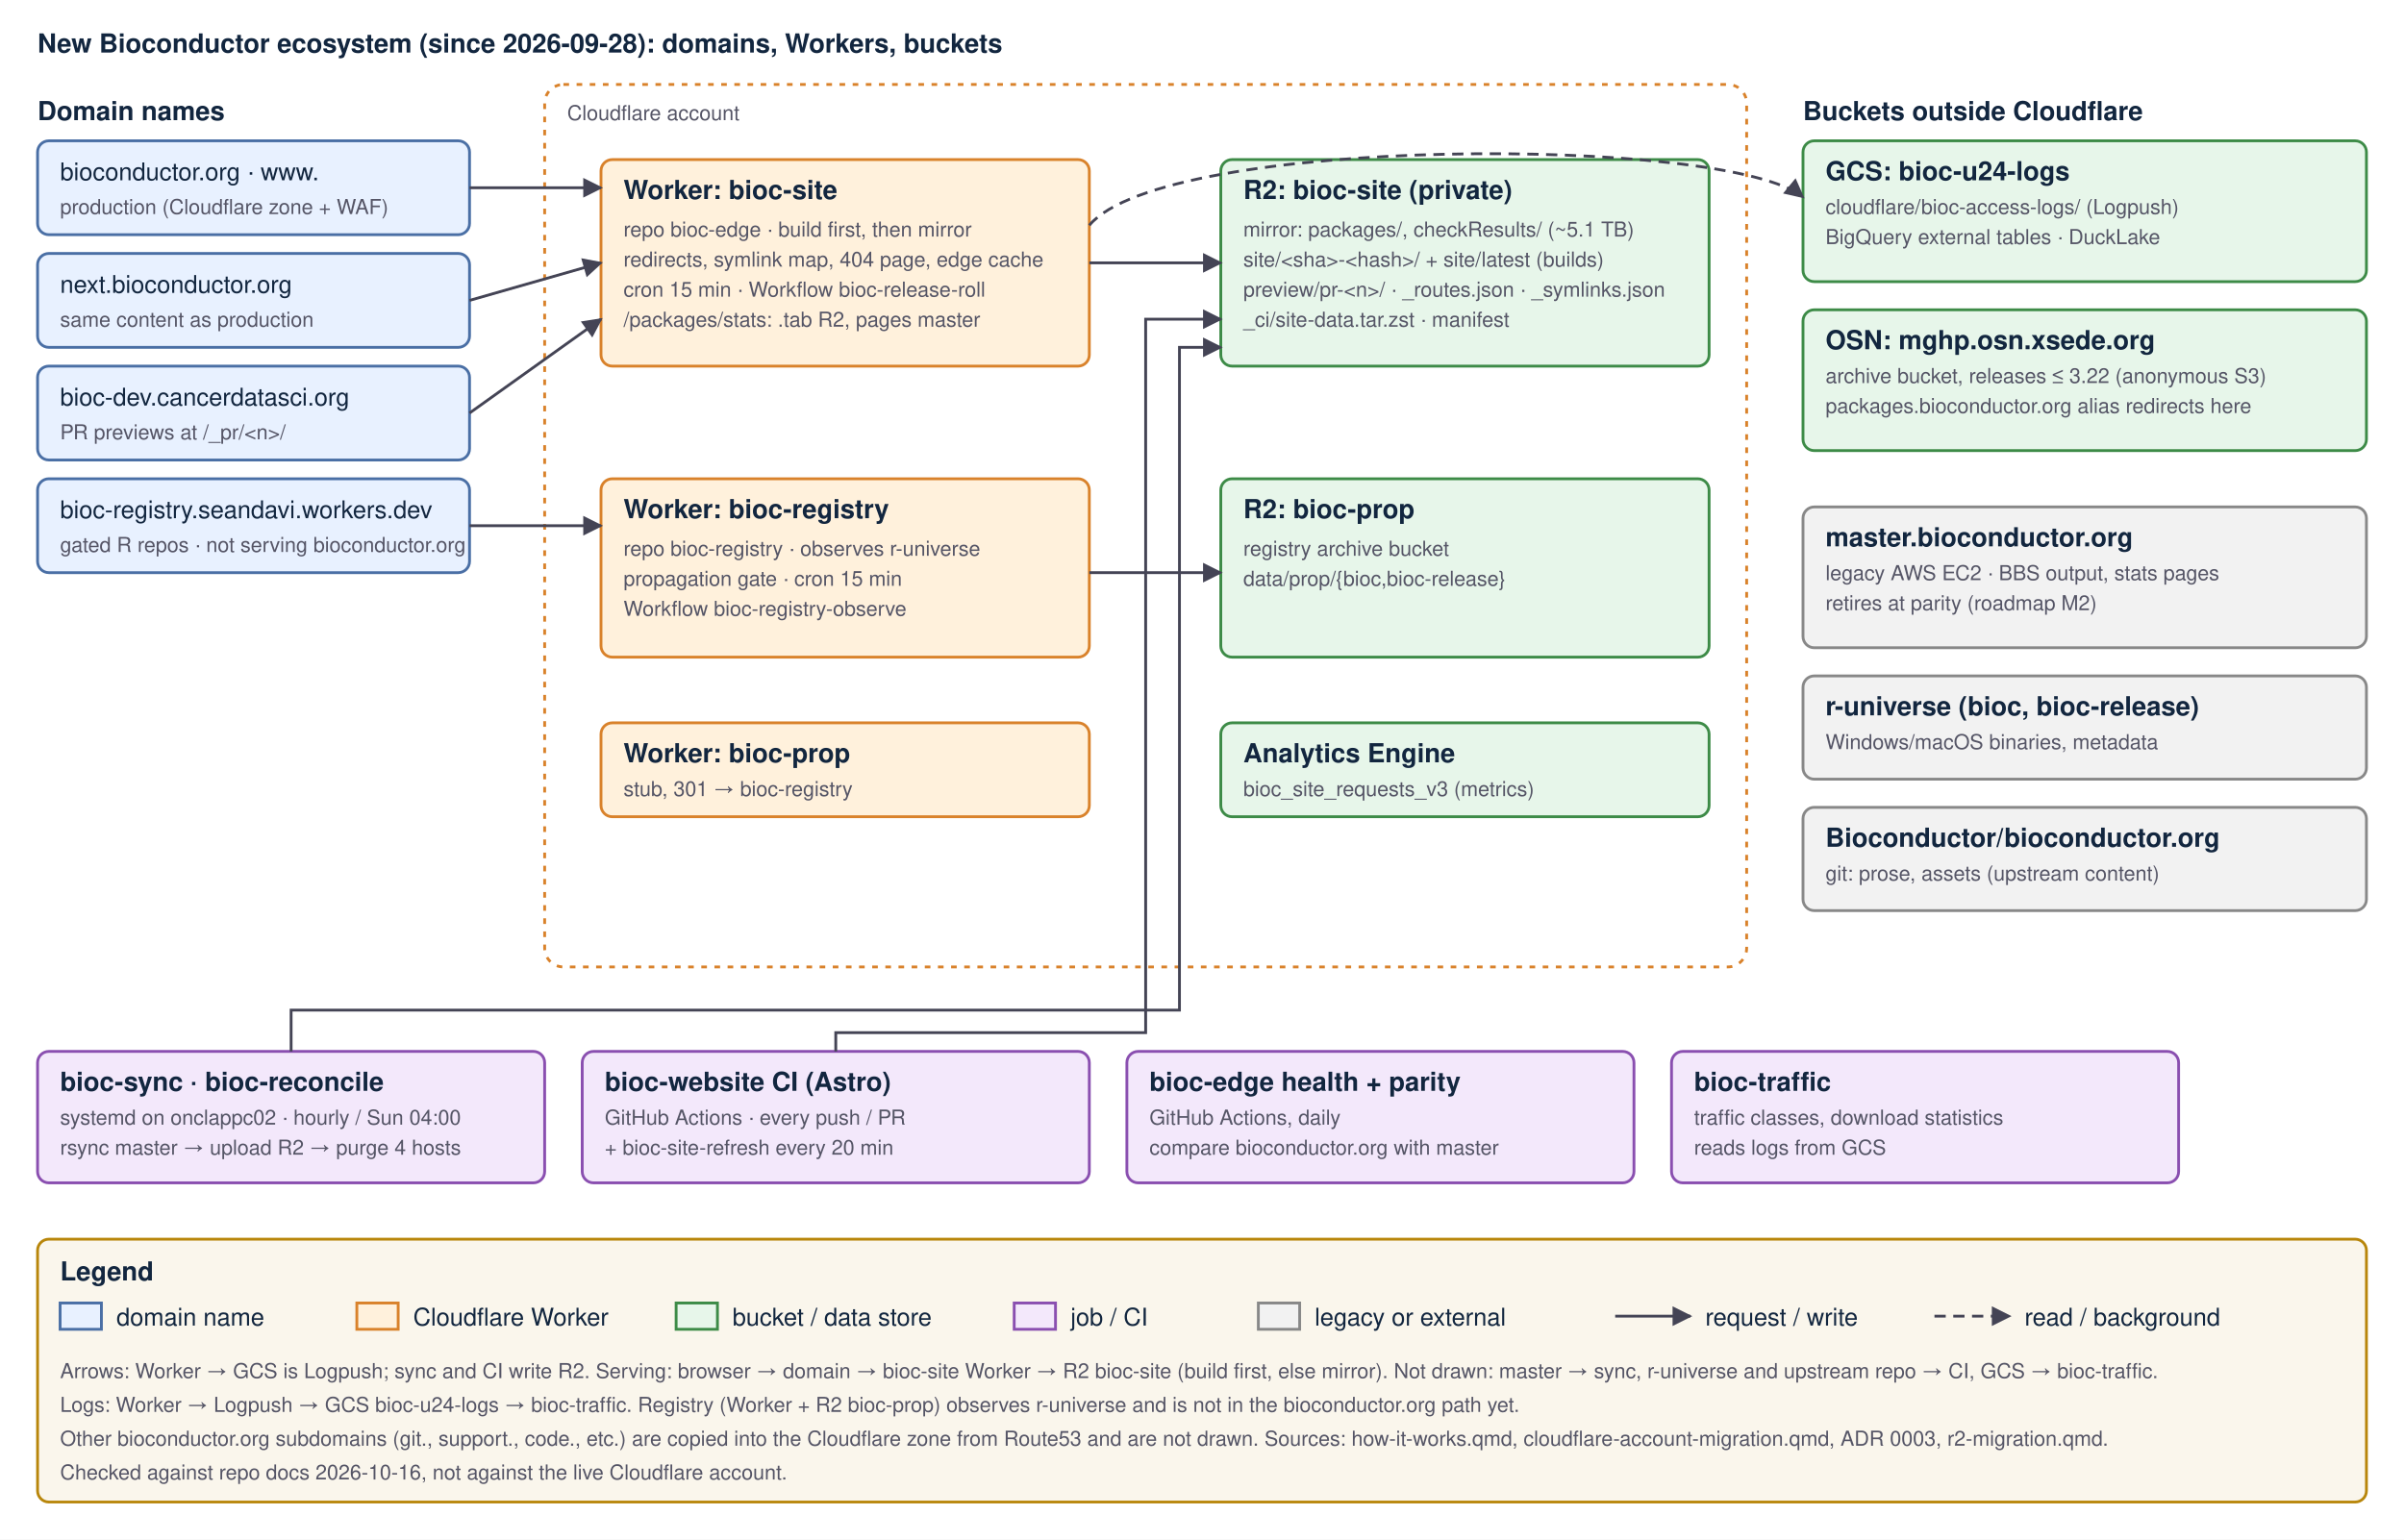
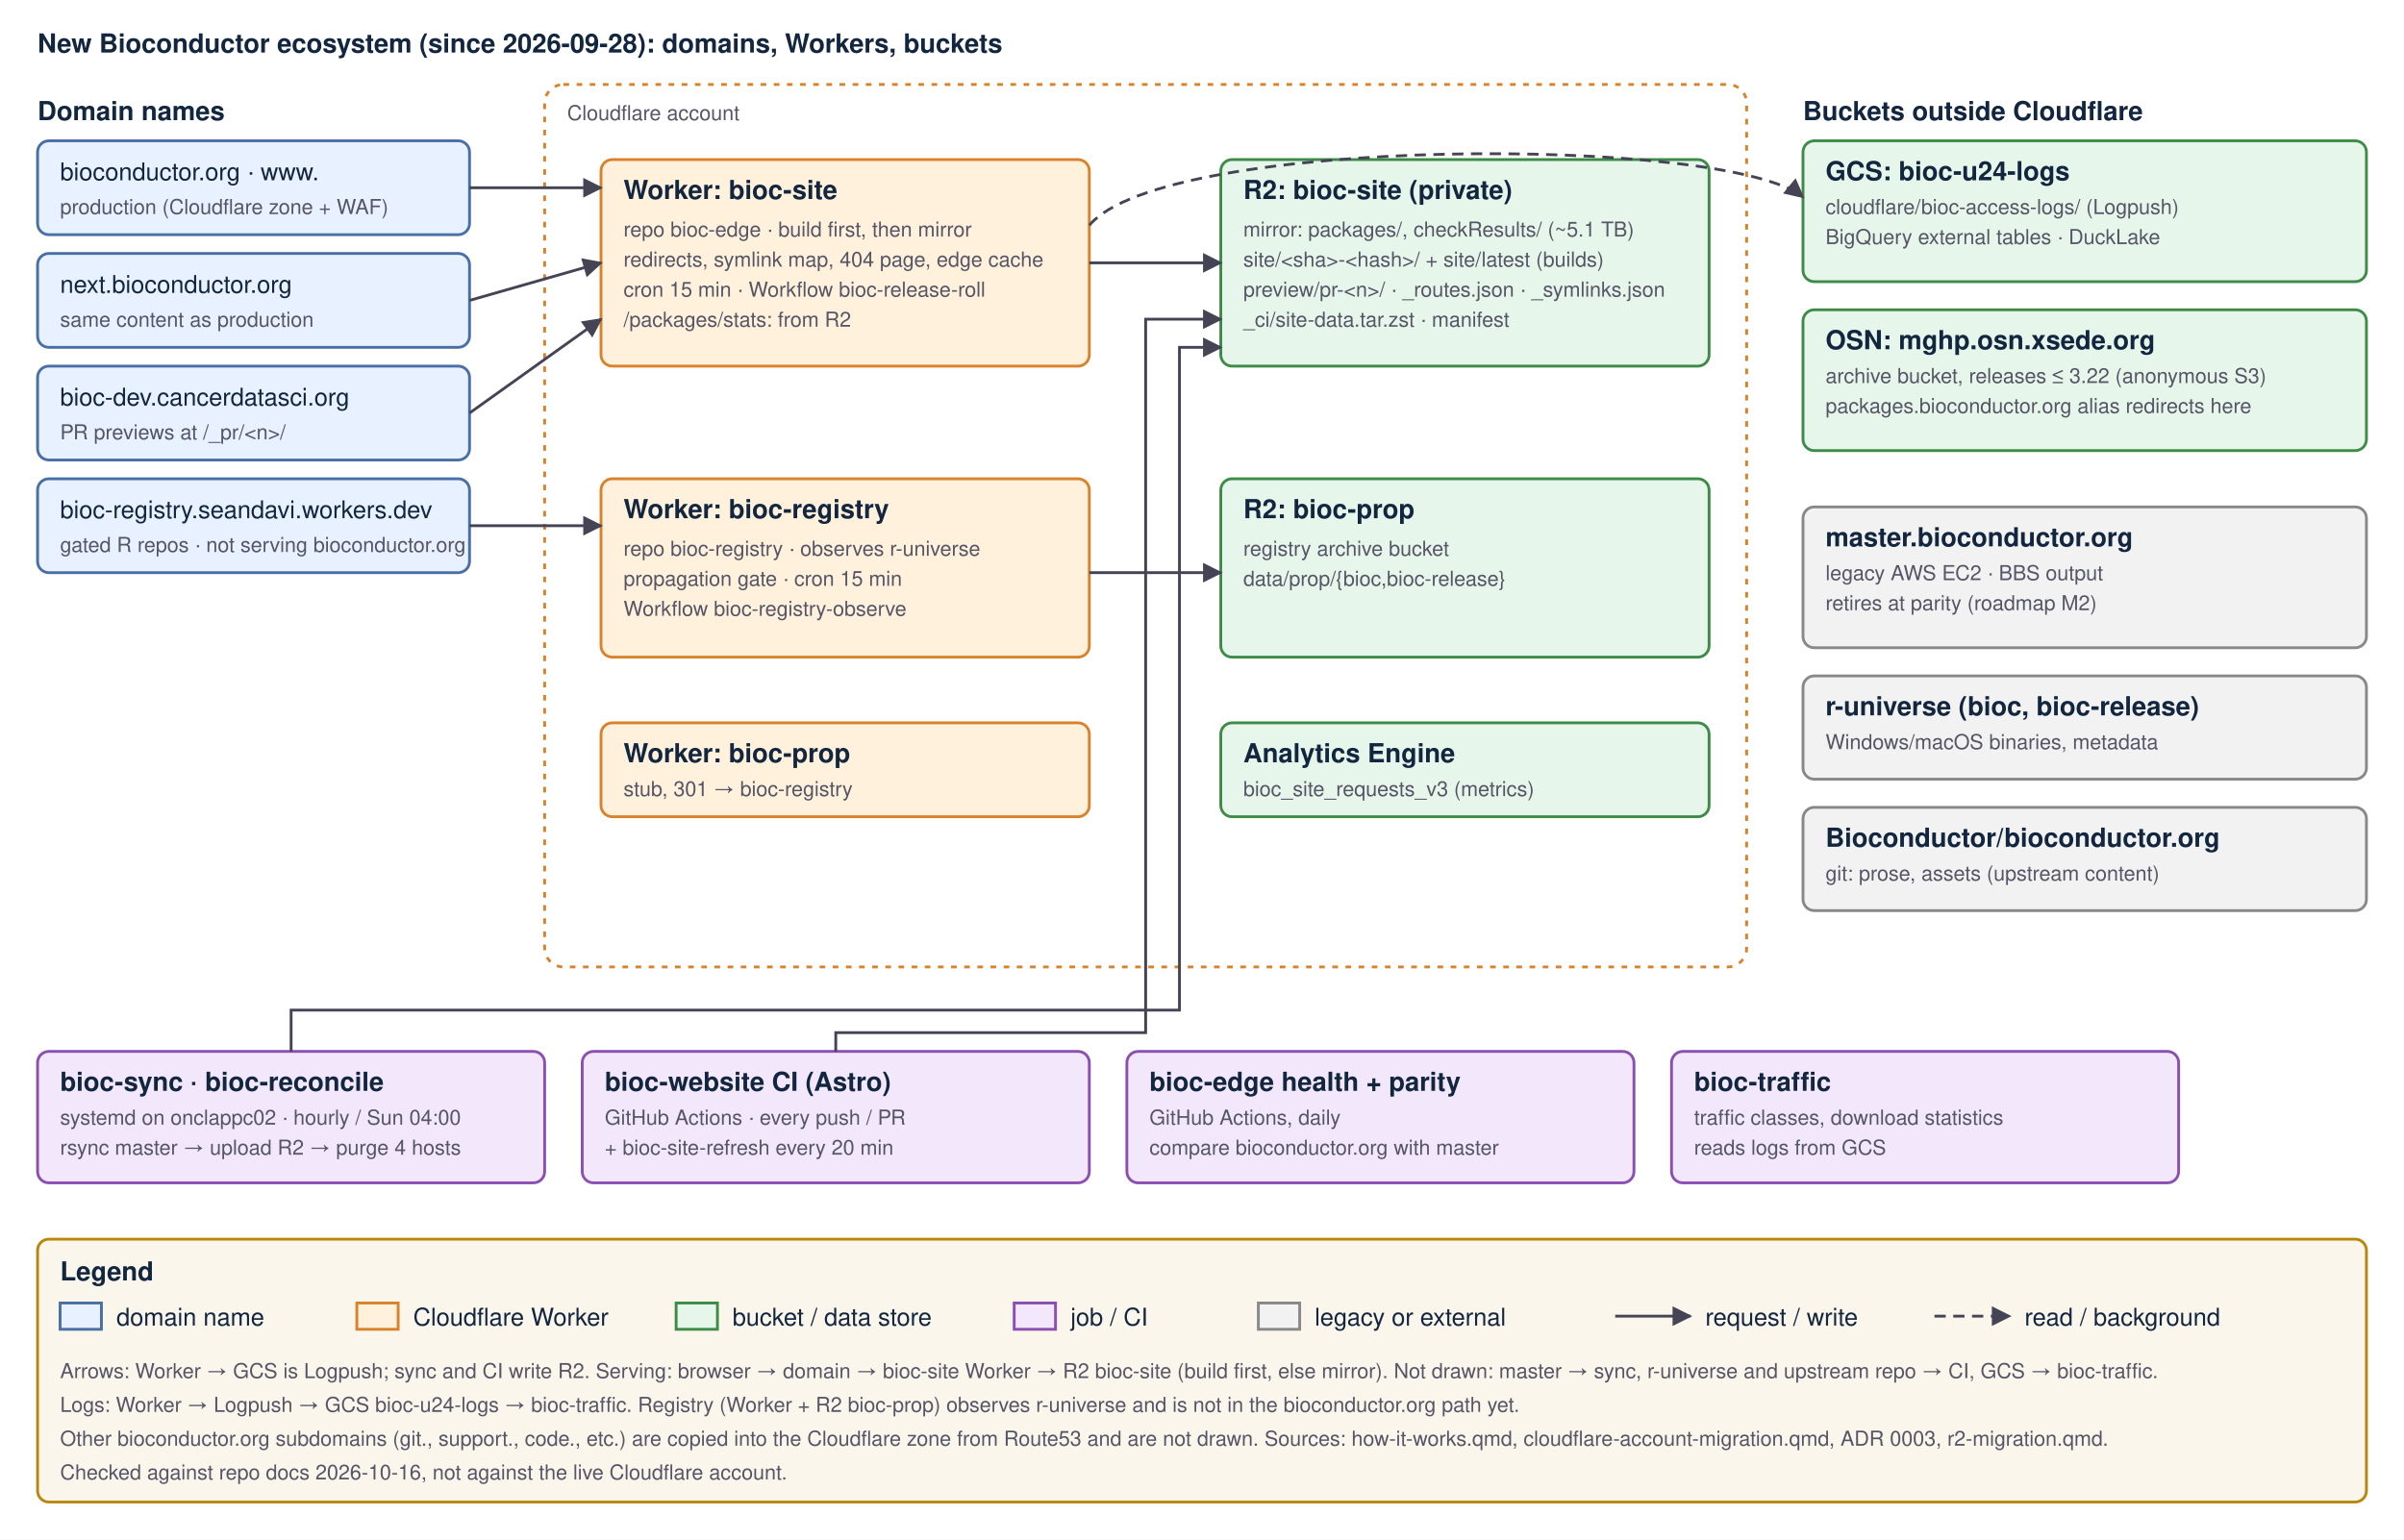
<svg xmlns="http://www.w3.org/2000/svg" role="img" viewBox="0 0 1280 820" font-family="Helvetica,Arial,sans-serif" font-size="13">
  <defs>
    <marker id="eco-a" viewBox="0 0 10 10" refX="9" refY="5" markerWidth="7" markerHeight="7" orient="auto">
      <path d="M0,0L10,5L0,10z" fill="#445" />
    </marker>
    <style>
.eco-t{fill:#12263f}.eco-s{fill:#556;font-size:11px}.eco-h{font-weight:bold;font-size:14px;fill:#12263f}
.eco-dom{fill:#e8f1ff;stroke:#4a6fa5}.eco-wk{fill:#fff1dc;stroke:#d9822b}.eco-bk{fill:#e7f6ea;stroke:#3d8b47}
.eco-ext{fill:#f2f2f2;stroke:#888}.eco-job{fill:#f3e8fb;stroke:#8a4fb0}.eco-leg{fill:#faf6ec;stroke:#b8860b}
.eco-box{stroke-width:1.5}.eco-l{stroke:#445;stroke-width:1.5;fill:none;marker-end:url(#eco-a)}.eco-d{stroke-dasharray:6 4}
.eco-z{fill:none;stroke:#d9822b;stroke-dasharray:3 4;stroke-width:1.5}
a.eco-node{cursor:pointer}a.eco-node:hover .box,a.eco-node:focus .box{stroke-width:3.5}.eco-box{stroke-width:1.5}a.eco-node:hover .eco-box,a.eco-node:focus .eco-box{stroke-width:3.5}</style>
  </defs>
  <rect width="1280" height="820" fill="#fff" />
  <text x="20" y="28" class="eco-h" font-size="18">New Bioconductor ecosystem (since 2026-09-28): domains, Workers, buckets</text>
  <rect x="290" y="45" width="640" height="470" rx="10" class="eco-z" />
  <text x="302" y="64" class="eco-s">Cloudflare account</text>
  <text x="20" y="64" class="eco-h">Domain names</text>
  <a href="how-it-works.html#hosts" class="eco-node">
    <rect x="20" y="75" width="230" height="50" rx="6" class="eco-dom eco-box" />
    <text x="32" y="96" class="eco-t">bioconductor.org · www.</text>
    <text x="32" y="114" class="eco-s">production (Cloudflare zone + WAF)</text>
  </a>
  <a href="how-it-works.html#hosts" class="eco-node">
    <rect x="20" y="135" width="230" height="50" rx="6" class="eco-dom eco-box" />
    <text x="32" y="156" class="eco-t">next.bioconductor.org</text>
    <text x="32" y="174" class="eco-s">same content as production</text>
  </a>
  <a href="how-it-works.html#hosts" class="eco-node">
    <rect x="20" y="195" width="230" height="50" rx="6" class="eco-dom eco-box" />
    <text x="32" y="216" class="eco-t">bioc-dev.cancerdatasci.org</text>
    <text x="32" y="234" class="eco-s">PR previews at /_pr/&lt;n&gt;/</text>
  </a>
  <a href="propagation-gate.html" class="eco-node">
    <rect x="20" y="255" width="230" height="50" rx="6" class="eco-dom eco-box" />
    <text x="32" y="276" class="eco-t">bioc-registry.seandavi.workers.dev</text>
    <text x="32" y="294" class="eco-s">gated R repos · not serving bioconductor.org</text>
  </a>
  <a href="how-it-works.html#serving" class="eco-node">
    <rect x="320" y="85" width="260" height="110" rx="6" class="eco-wk eco-box" />
    <text x="332" y="106" class="eco-h">Worker: bioc-site</text>
    <text x="332" y="126" class="eco-s">repo bioc-edge · build first, then mirror</text>
    <text x="332" y="142" class="eco-s">redirects, symlink map, 404 page, edge cache</text>
    <text x="332" y="158" class="eco-s">cron 15 min · Workflow bioc-release-roll</text>
-     <text x="332" y="174" class="eco-s">/packages/stats: .tab R2, pages master</text>
+     <text x="332" y="174" class="eco-s">/packages/stats: from R2</text>
  </a>
  <a href="propagation-gate.html" class="eco-node">
    <rect x="320" y="255" width="260" height="95" rx="6" class="eco-wk eco-box" />
    <text x="332" y="276" class="eco-h">Worker: bioc-registry</text>
    <text x="332" y="296" class="eco-s">repo bioc-registry · observes r-universe</text>
    <text x="332" y="312" class="eco-s">propagation gate · cron 15 min</text>
    <text x="332" y="328" class="eco-s">Workflow bioc-registry-observe</text>
  </a>
  <a href="propagation-gate.html" class="eco-node">
    <rect x="320" y="385" width="260" height="50" rx="6" class="eco-wk eco-box" />
    <text x="332" y="406" class="eco-h">Worker: bioc-prop</text>
    <text x="332" y="424" class="eco-s">stub, 301 → bioc-registry</text>
  </a>
  <a href="how-it-works.html#terms" class="eco-node">
    <rect x="650" y="85" width="260" height="110" rx="6" class="eco-bk eco-box" />
    <text x="662" y="106" class="eco-h">R2: bioc-site (private)</text>
    <text x="662" y="126" class="eco-s">mirror: packages/, checkResults/ (~5.1 TB)</text>
    <text x="662" y="142" class="eco-s">site/&lt;sha&gt;-&lt;hash&gt;/ + site/latest (builds)</text>
    <text x="662" y="158" class="eco-s">preview/pr-&lt;n&gt;/ · _routes.json · _symlinks.json</text>
    <text x="662" y="174" class="eco-s">_ci/site-data.tar.zst · manifest</text>
  </a>
  <a href="propagation-gate.html" class="eco-node">
    <rect x="650" y="255" width="260" height="95" rx="6" class="eco-bk eco-box" />
    <text x="662" y="276" class="eco-h">R2: bioc-prop</text>
    <text x="662" y="296" class="eco-s">registry archive bucket</text>
    <text x="662" y="312" class="eco-s">data/prop/{bioc,bioc-release}</text>
  </a>
  <a href="adr/0003-request-logging-after-the-cloudflare-cutover.html" class="eco-node">
    <rect x="650" y="385" width="260" height="50" rx="6" class="eco-bk eco-box" />
    <text x="662" y="406" class="eco-h">Analytics Engine</text>
    <text x="662" y="424" class="eco-s">bioc_site_requests_v3 (metrics)</text>
  </a>
  <text x="960" y="64" class="eco-h">Buckets outside Cloudflare</text>
  <a href="adr/0003-request-logging-after-the-cloudflare-cutover.html" class="eco-node">
    <rect x="960" y="75" width="300" height="75" rx="6" class="eco-bk eco-box" />
    <text x="972" y="96" class="eco-h">GCS: bioc-u24-logs</text>
    <text x="972" y="114" class="eco-s">cloudflare/bioc-access-logs/ (Logpush)</text>
    <text x="972" y="130" class="eco-s">BigQuery external tables · DuckLake</text>
  </a>
  <a href="r2-migration.html" class="eco-node">
    <rect x="960" y="165" width="300" height="75" rx="6" class="eco-bk eco-box" />
    <text x="972" y="186" class="eco-h">OSN: mghp.osn.xsede.org</text>
    <text x="972" y="204" class="eco-s">archive bucket, releases ≤ 3.22 (anonymous S3)</text>
    <text x="972" y="220" class="eco-s">packages.bioconductor.org alias redirects here</text>
  </a>
  <a href="how-it-works.html#terms" class="eco-node">
    <rect x="960" y="270" width="300" height="75" rx="6" class="eco-ext eco-box" />
    <text x="972" y="291" class="eco-h">master.bioconductor.org</text>
-     <text x="972" y="309" class="eco-s">legacy AWS EC2 · BBS output, stats pages</text>
+     <text x="972" y="309" class="eco-s">legacy AWS EC2 · BBS output</text>
    <text x="972" y="325" class="eco-s">retires at parity (roadmap M2)</text>
  </a>
  <a href="how-it-works.html#publishing" class="eco-node">
    <rect x="960" y="360" width="300" height="55" rx="6" class="eco-ext eco-box" />
    <text x="972" y="381" class="eco-h">r-universe (bioc, bioc-release)</text>
    <text x="972" y="399" class="eco-s">Windows/macOS binaries, metadata</text>
  </a>
  <a href="how-it-works.html#the-site" class="eco-node">
    <rect x="960" y="430" width="300" height="55" rx="6" class="eco-ext eco-box" />
    <text x="972" y="451" class="eco-h">Bioconductor/bioconductor.org</text>
    <text x="972" y="469" class="eco-s">git: prose, assets (upstream content)</text>
  </a>
  <text x="20" y="583" class="eco-h" style="display:none">Jobs and CI (outside Cloudflare)</text>
  <a href="how-it-works.html#publishing" class="eco-node">
    <rect x="20" y="560" width="270" height="70" rx="6" class="eco-job eco-box" />
    <text x="32" y="581" class="eco-h">bioc-sync · bioc-reconcile</text>
    <text x="32" y="599" class="eco-s">systemd on onclappc02 · hourly / Sun 04:00</text>
    <text x="32" y="615" class="eco-s">rsync master → upload R2 → purge 4 hosts</text>
  </a>
  <a href="how-it-works.html#the-site" class="eco-node">
    <rect x="310" y="560" width="270" height="70" rx="6" class="eco-job eco-box" />
    <text x="322" y="581" class="eco-h">bioc-website CI (Astro)</text>
    <text x="322" y="599" class="eco-s">GitHub Actions · every push / PR</text>
    <text x="322" y="615" class="eco-s">+ bioc-site-refresh every 20 min</text>
  </a>
  <a href="ci.html#scheduled-jobs-outside-github-actions" class="eco-node">
    <rect x="600" y="560" width="270" height="70" rx="6" class="eco-job eco-box" />
    <text x="612" y="581" class="eco-h">bioc-edge health + parity</text>
    <text x="612" y="599" class="eco-s">GitHub Actions, daily</text>
    <text x="612" y="615" class="eco-s">compare bioconductor.org with master</text>
  </a>
  <a href="traffic-2026-09-30.html" class="eco-node">
    <rect x="890" y="560" width="270" height="70" rx="6" class="eco-job eco-box" />
    <text x="902" y="581" class="eco-h">bioc-traffic</text>
    <text x="902" y="599" class="eco-s">traffic classes, download statistics</text>
    <text x="902" y="615" class="eco-s">reads logs from GCS</text>
  </a>
  <path class="eco-l" d="M250 100 H320" />
  <path class="eco-l" d="M250 160 L320 140" />
  <path class="eco-l" d="M250 220 L320 170" />
  <path class="eco-l" d="M250 280 H320" />
  <path class="eco-l" d="M580 140 H650" />
  <path class="eco-l" d="M580 305 H650" />
  <path class="eco-l eco-d" d="M580 120 C620 72 920 72 960 105" />
  <path class="eco-l" d="M155 560 V538 H628 V185 H650" />
  <path class="eco-l" d="M445 560 V550 H610 V170 H650" />
  <rect x="20" y="660" width="1240" height="140" rx="6" class="eco-leg eco-box" />
  <text x="32" y="682" class="eco-h">Legend</text>
  <rect x="32" y="694" width="22" height="14" class="eco-dom eco-box" />
  <text x="62" y="706" class="eco-t">domain name</text>
  <rect x="190" y="694" width="22" height="14" class="eco-wk eco-box" />
  <text x="220" y="706" class="eco-t">Cloudflare Worker</text>
  <rect x="360" y="694" width="22" height="14" class="eco-bk eco-box" />
  <text x="390" y="706" class="eco-t">bucket / data store</text>
  <rect x="540" y="694" width="22" height="14" class="eco-job eco-box" />
  <text x="570" y="706" class="eco-t">job / CI</text>
  <rect x="670" y="694" width="22" height="14" class="eco-ext eco-box" />
  <text x="700" y="706" class="eco-t">legacy or external</text>
  <path class="eco-l" d="M860 701 H900" />
  <text x="908" y="706" class="eco-t">request / write</text>
  <path class="eco-l eco-d" d="M1030 701 H1070" />
  <text x="1078" y="706" class="eco-t">read / background</text>
  <text x="32" y="734" class="eco-s">Arrows: Worker → GCS is Logpush; sync and CI write R2. Serving: browser → domain → bioc-site Worker → R2 bioc-site (build first, else mirror). Not drawn: master → sync, r-universe and upstream repo → CI, GCS → bioc-traffic.</text>
  <text x="32" y="752" class="eco-s">Logs: Worker → Logpush → GCS bioc-u24-logs → bioc-traffic. Registry (Worker + R2 bioc-prop) observes r-universe and is not in the bioconductor.org path yet.</text>
  <text x="32" y="770" class="eco-s">Other bioconductor.org subdomains (git., support., code., etc.) are copied into the Cloudflare zone from Route53 and are not drawn. Sources: how-it-works.qmd, cloudflare-account-migration.qmd, ADR 0003, r2-migration.qmd.</text>
  <text x="32" y="788" class="eco-s">Checked against repo docs 2026-10-16, not against the live Cloudflare account.</text>
</svg>
